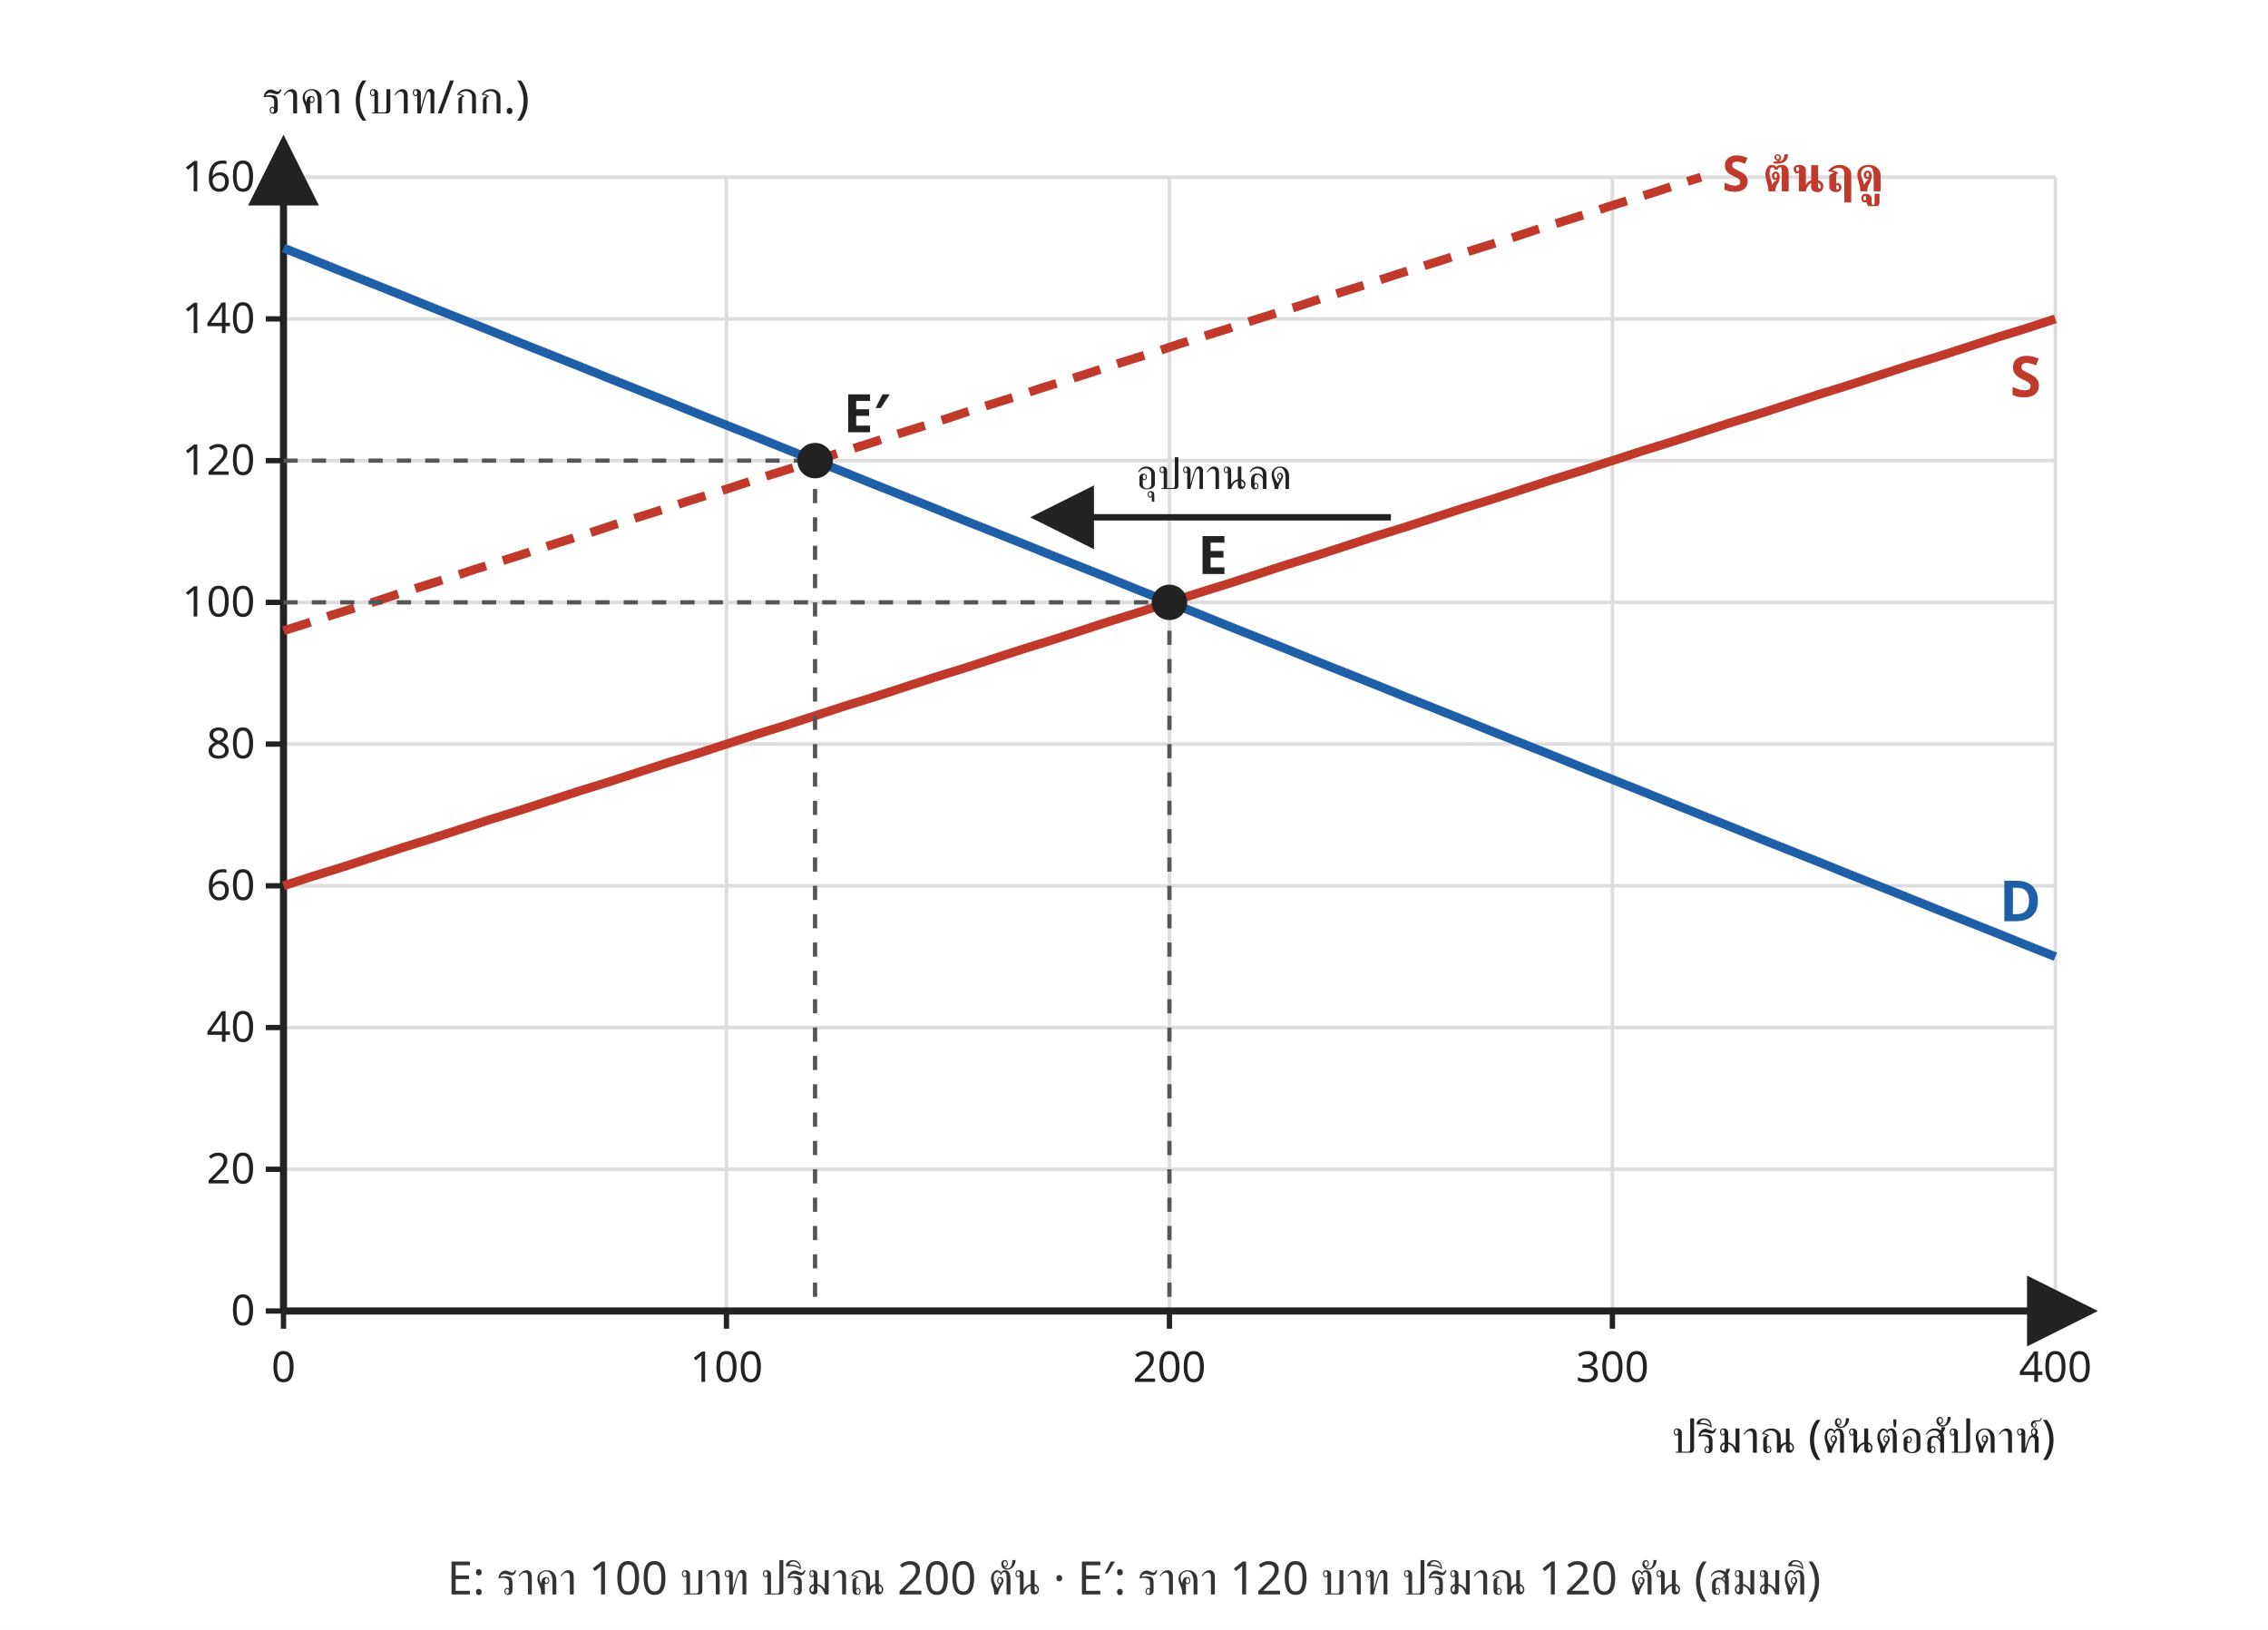
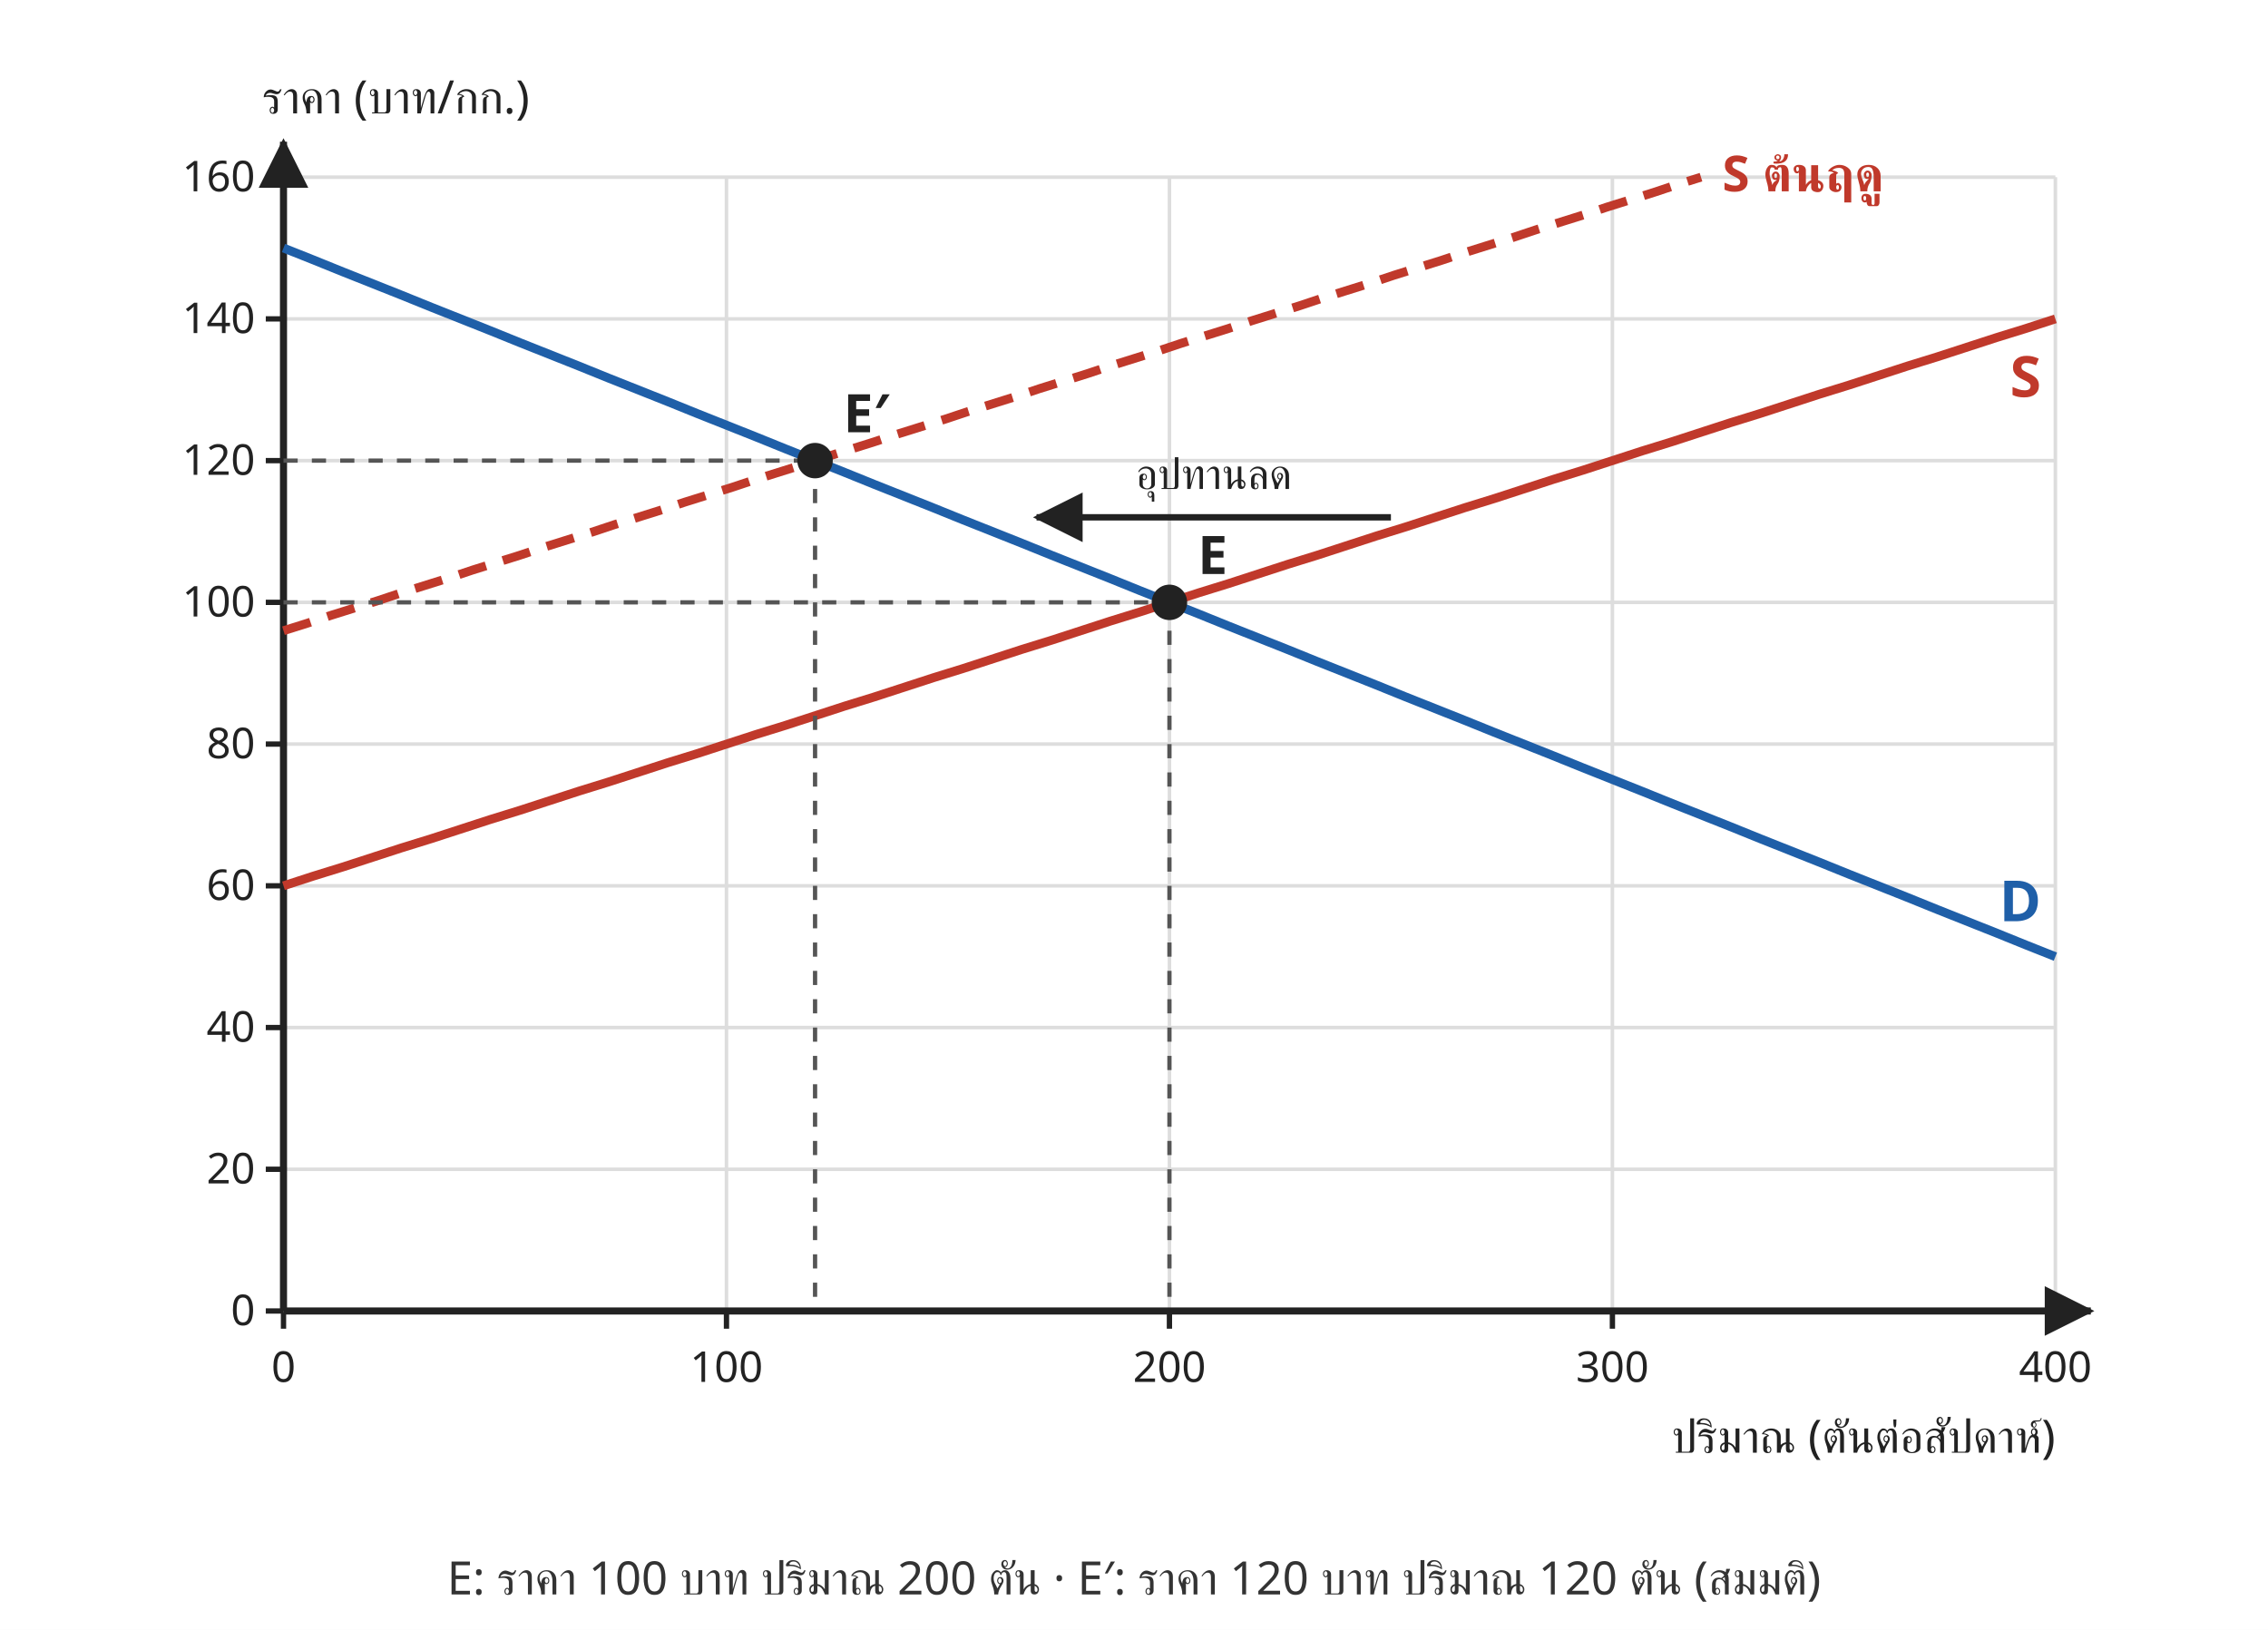
<svg xmlns="http://www.w3.org/2000/svg" viewBox="0 0 640 460" width="640" height="460" font-family="sans-serif">
  <defs>
-     <marker id="arr" markerWidth="10" markerHeight="10" refX="9" refY="5" orient="auto">
-       <path d="M0,0 L10,5 L0,10 z" fill="#222" />
+     <marker id="arr" markerUnits="userSpaceOnUse" markerWidth="14" markerHeight="14" refX="13" refY="7" orient="auto">
+       <path d="M0,0 L14,7 L0,14 z" fill="#222" />
    </marker>
  </defs>
  <rect width="640" height="460" fill="#ffffff" />
  <line x1="80.0" y1="50.0" x2="80.0" y2="370.0" stroke="#dddddd" stroke-width="1" />
  <line x1="80.0" y1="370.0" x2="80.0" y2="375.0" stroke="#222" stroke-width="1.5" />
  <text x="80.0" y="390.0" font-size="12" text-anchor="middle" fill="#222" font-weight="normal">0</text>
  <line x1="205.0" y1="50.0" x2="205.0" y2="370.0" stroke="#dddddd" stroke-width="1" />
  <line x1="205.0" y1="370.0" x2="205.0" y2="375.0" stroke="#222" stroke-width="1.5" />
  <text x="205.0" y="390.0" font-size="12" text-anchor="middle" fill="#222" font-weight="normal">100</text>
  <line x1="330.0" y1="50.0" x2="330.0" y2="370.0" stroke="#dddddd" stroke-width="1" />
  <line x1="330.0" y1="370.0" x2="330.0" y2="375.0" stroke="#222" stroke-width="1.5" />
  <text x="330.0" y="390.0" font-size="12" text-anchor="middle" fill="#222" font-weight="normal">200</text>
  <line x1="455.0" y1="50.0" x2="455.0" y2="370.0" stroke="#dddddd" stroke-width="1" />
  <line x1="455.0" y1="370.0" x2="455.0" y2="375.0" stroke="#222" stroke-width="1.5" />
  <text x="455.0" y="390.0" font-size="12" text-anchor="middle" fill="#222" font-weight="normal">300</text>
  <line x1="580.0" y1="50.0" x2="580.0" y2="370.0" stroke="#dddddd" stroke-width="1" />
  <line x1="580.0" y1="370.0" x2="580.0" y2="375.0" stroke="#222" stroke-width="1.5" />
  <text x="580.0" y="390.0" font-size="12" text-anchor="middle" fill="#222" font-weight="normal">400</text>
  <line x1="80.0" y1="370.0" x2="580.0" y2="370.0" stroke="#dddddd" stroke-width="1" />
  <line x1="75.0" y1="370.0" x2="80.0" y2="370.0" stroke="#222" stroke-width="1.5" />
  <text x="72.0" y="374.0" font-size="12" text-anchor="end" fill="#222" font-weight="normal">0</text>
  <line x1="80.0" y1="330.0" x2="580.0" y2="330.0" stroke="#dddddd" stroke-width="1" />
  <line x1="75.0" y1="330.0" x2="80.0" y2="330.0" stroke="#222" stroke-width="1.5" />
  <text x="72.0" y="334.0" font-size="12" text-anchor="end" fill="#222" font-weight="normal">20</text>
  <line x1="80.0" y1="290.0" x2="580.0" y2="290.0" stroke="#dddddd" stroke-width="1" />
  <line x1="75.0" y1="290.0" x2="80.0" y2="290.0" stroke="#222" stroke-width="1.5" />
  <text x="72.0" y="294.0" font-size="12" text-anchor="end" fill="#222" font-weight="normal">40</text>
  <line x1="80.0" y1="250.0" x2="580.0" y2="250.0" stroke="#dddddd" stroke-width="1" />
  <line x1="75.0" y1="250.0" x2="80.0" y2="250.0" stroke="#222" stroke-width="1.5" />
  <text x="72.0" y="254.0" font-size="12" text-anchor="end" fill="#222" font-weight="normal">60</text>
  <line x1="80.0" y1="210.0" x2="580.0" y2="210.0" stroke="#dddddd" stroke-width="1" />
  <line x1="75.0" y1="210.0" x2="80.0" y2="210.0" stroke="#222" stroke-width="1.5" />
  <text x="72.0" y="214.0" font-size="12" text-anchor="end" fill="#222" font-weight="normal">80</text>
  <line x1="80.0" y1="170.0" x2="580.0" y2="170.0" stroke="#dddddd" stroke-width="1" />
  <line x1="75.0" y1="170.0" x2="80.0" y2="170.0" stroke="#222" stroke-width="1.5" />
  <text x="72.0" y="174.0" font-size="12" text-anchor="end" fill="#222" font-weight="normal">100</text>
  <line x1="80.0" y1="130.0" x2="580.0" y2="130.0" stroke="#dddddd" stroke-width="1" />
  <line x1="75.0" y1="130.0" x2="80.0" y2="130.0" stroke="#222" stroke-width="1.5" />
  <text x="72.0" y="134.0" font-size="12" text-anchor="end" fill="#222" font-weight="normal">120</text>
  <line x1="80.0" y1="90.0" x2="580.0" y2="90.0" stroke="#dddddd" stroke-width="1" />
  <line x1="75.0" y1="90.0" x2="80.0" y2="90.0" stroke="#222" stroke-width="1.5" />
  <text x="72.0" y="94.0" font-size="12" text-anchor="end" fill="#222" font-weight="normal">140</text>
  <line x1="80.0" y1="50.0" x2="580.0" y2="50.0" stroke="#dddddd" stroke-width="1" />
  <line x1="75.0" y1="50.0" x2="80.0" y2="50.0" stroke="#222" stroke-width="1.5" />
  <text x="72.0" y="54.0" font-size="12" text-anchor="end" fill="#222" font-weight="normal">160</text>
  <line x1="80.0" y1="370.0" x2="590.0" y2="370.0" stroke="#222" stroke-width="2" marker-end="url(#arr)" />
  <line x1="80.0" y1="370.0" x2="80.0" y2="40.0" stroke="#222" stroke-width="2" marker-end="url(#arr)" />
  <text x="580.0" y="410.0" font-size="13" text-anchor="end" fill="#222" font-weight="normal">ปริมาณ (ตันต่อสัปดาห์)</text>
  <text x="74.0" y="32.0" font-size="13" text-anchor="start" fill="#222" font-weight="normal">ราคา (บาท/กก.)</text>
  <polyline points="80.0,70.0 88.3,73.3 96.7,76.7 105.0,80.0 113.3,83.3 121.7,86.7 130.0,90.0 138.3,93.3 146.7,96.7 155.0,100.0 163.3,103.3 171.7,106.7 180.0,110.0 188.3,113.3 196.7,116.7 205.0,120.0 213.3,123.3 221.7,126.7 230.0,130.0 238.3,133.3 246.7,136.7 255.0,140.0 263.3,143.3 271.7,146.7 280.0,150.0 288.3,153.3 296.7,156.7 305.0,160.0 313.3,163.3 321.7,166.7 330.0,170.0 338.3,173.3 346.7,176.7 355.0,180.0 363.3,183.3 371.7,186.7 380.0,190.0 388.3,193.3 396.7,196.7 405.0,200.0 413.3,203.3 421.7,206.7 430.0,210.0 438.3,213.3 446.7,216.7 455.0,220.0 463.3,223.3 471.7,226.7 480.0,230.0 488.3,233.3 496.7,236.7 505.0,240.0 513.3,243.3 521.7,246.7 530.0,250.0 538.3,253.3 546.7,256.7 555.0,260.0 563.3,263.3 571.7,266.7 580.0,270.0" fill="none" stroke="#1f5fa8" stroke-width="2.5" />
  <polyline points="80.0,250.0 88.3,247.3 96.7,244.7 105.0,242.0 113.3,239.3 121.7,236.7 130.0,234.0 138.3,231.3 146.7,228.7 155.0,226.0 163.3,223.3 171.7,220.7 180.0,218.0 188.3,215.3 196.7,212.7 205.0,210.0 213.3,207.3 221.7,204.7 230.0,202.0 238.3,199.3 246.7,196.7 255.0,194.0 263.3,191.3 271.7,188.7 280.0,186.0 288.3,183.3 296.7,180.7 305.0,178.0 313.3,175.3 321.7,172.7 330.0,170.0 338.3,167.3 346.7,164.7 355.0,162.0 363.3,159.3 371.7,156.7 380.0,154.0 388.3,151.3 396.7,148.7 405.0,146.0 413.3,143.3 421.7,140.7 430.0,138.0 438.3,135.3 446.7,132.7 455.0,130.0 463.3,127.3 471.7,124.7 480.0,122.0 488.3,119.3 496.7,116.7 505.0,114.0 513.3,111.3 521.7,108.7 530.0,106.0 538.3,103.3 546.7,100.7 555.0,98.0 563.3,95.3 571.7,92.7 580.0,90.0" fill="none" stroke="#c0392b" stroke-width="2.5" />
  <polyline points="80.0,178.0 86.7,175.9 93.3,173.7 100.0,171.6 106.7,169.5 113.3,167.3 120.0,165.2 126.7,163.1 133.3,160.9 140.0,158.8 146.7,156.7 153.3,154.5 160.0,152.4 166.7,150.3 173.3,148.1 180.0,146.0 186.7,143.9 193.3,141.7 200.0,139.6 206.7,137.5 213.3,135.3 220.0,133.2 226.7,131.1 233.3,128.9 240.0,126.8 246.7,124.7 253.3,122.5 260.0,120.4 266.7,118.3 273.3,116.1 280.0,114.0 286.7,111.9 293.3,109.7 300.0,107.6 306.7,105.5 313.3,103.3 320.0,101.2 326.7,99.1 333.3,96.9 340.0,94.8 346.7,92.7 353.3,90.5 360.0,88.4 366.7,86.3 373.3,84.1 380.0,82.0 386.7,79.9 393.3,77.7 400.0,75.6 406.7,73.5 413.3,71.3 420.0,69.2 426.7,67.1 433.3,64.9 440.0,62.8 446.7,60.7 453.3,58.5 460.0,56.4 466.7,54.3 473.3,52.1 480.0,50.0" fill="none" stroke="#c0392b" stroke-width="2.5" stroke-dasharray="8,5" />
  <text x="576.0" y="260.0" font-size="16" text-anchor="end" fill="#1f5fa8" font-weight="bold">D</text>
  <text x="576.0" y="112.0" font-size="16" text-anchor="end" fill="#c0392b" font-weight="bold">S</text>
  <text x="486.0" y="54.0" font-size="14" text-anchor="start" fill="#c0392b" font-weight="bold">S ต้นฤดู</text>
  <line x1="330.0" y1="170.0" x2="330.0" y2="370.0" stroke="#555" stroke-width="1.2" stroke-dasharray="4,4" />
  <line x1="80.0" y1="170.0" x2="330.0" y2="170.0" stroke="#555" stroke-width="1.2" stroke-dasharray="4,4" />
  <circle cx="330.0" cy="170.0" r="5" fill="#222" />
  <text x="338.0" y="162.0" font-size="15" text-anchor="start" fill="#222" font-weight="bold">E</text>
  <line x1="230.0" y1="130.0" x2="230.0" y2="370.0" stroke="#555" stroke-width="1.2" stroke-dasharray="4,4" />
  <line x1="80.0" y1="130.0" x2="230.0" y2="130.0" stroke="#555" stroke-width="1.2" stroke-dasharray="4,4" />
  <circle cx="230.0" cy="130.0" r="5" fill="#222" />
  <text x="238.0" y="122.0" font-size="15" text-anchor="start" fill="#222" font-weight="bold">E′</text>
  <line x1="392.5" y1="146.0" x2="292.5" y2="146.0" stroke="#222" stroke-width="1.8" marker-end="url(#arr)" />
  <text x="342.5" y="138.0" font-size="12" text-anchor="middle" fill="#222" font-weight="normal">อุปทานลด</text>
  <text x="320.0" y="450.0" font-size="13" text-anchor="middle" fill="#333" font-weight="normal">E: ราคา 100 บาท ปริมาณ 200 ตัน · E′: ราคา 120 บาท ปริมาณ 120 ตัน (สมมติ)</text>
</svg>
